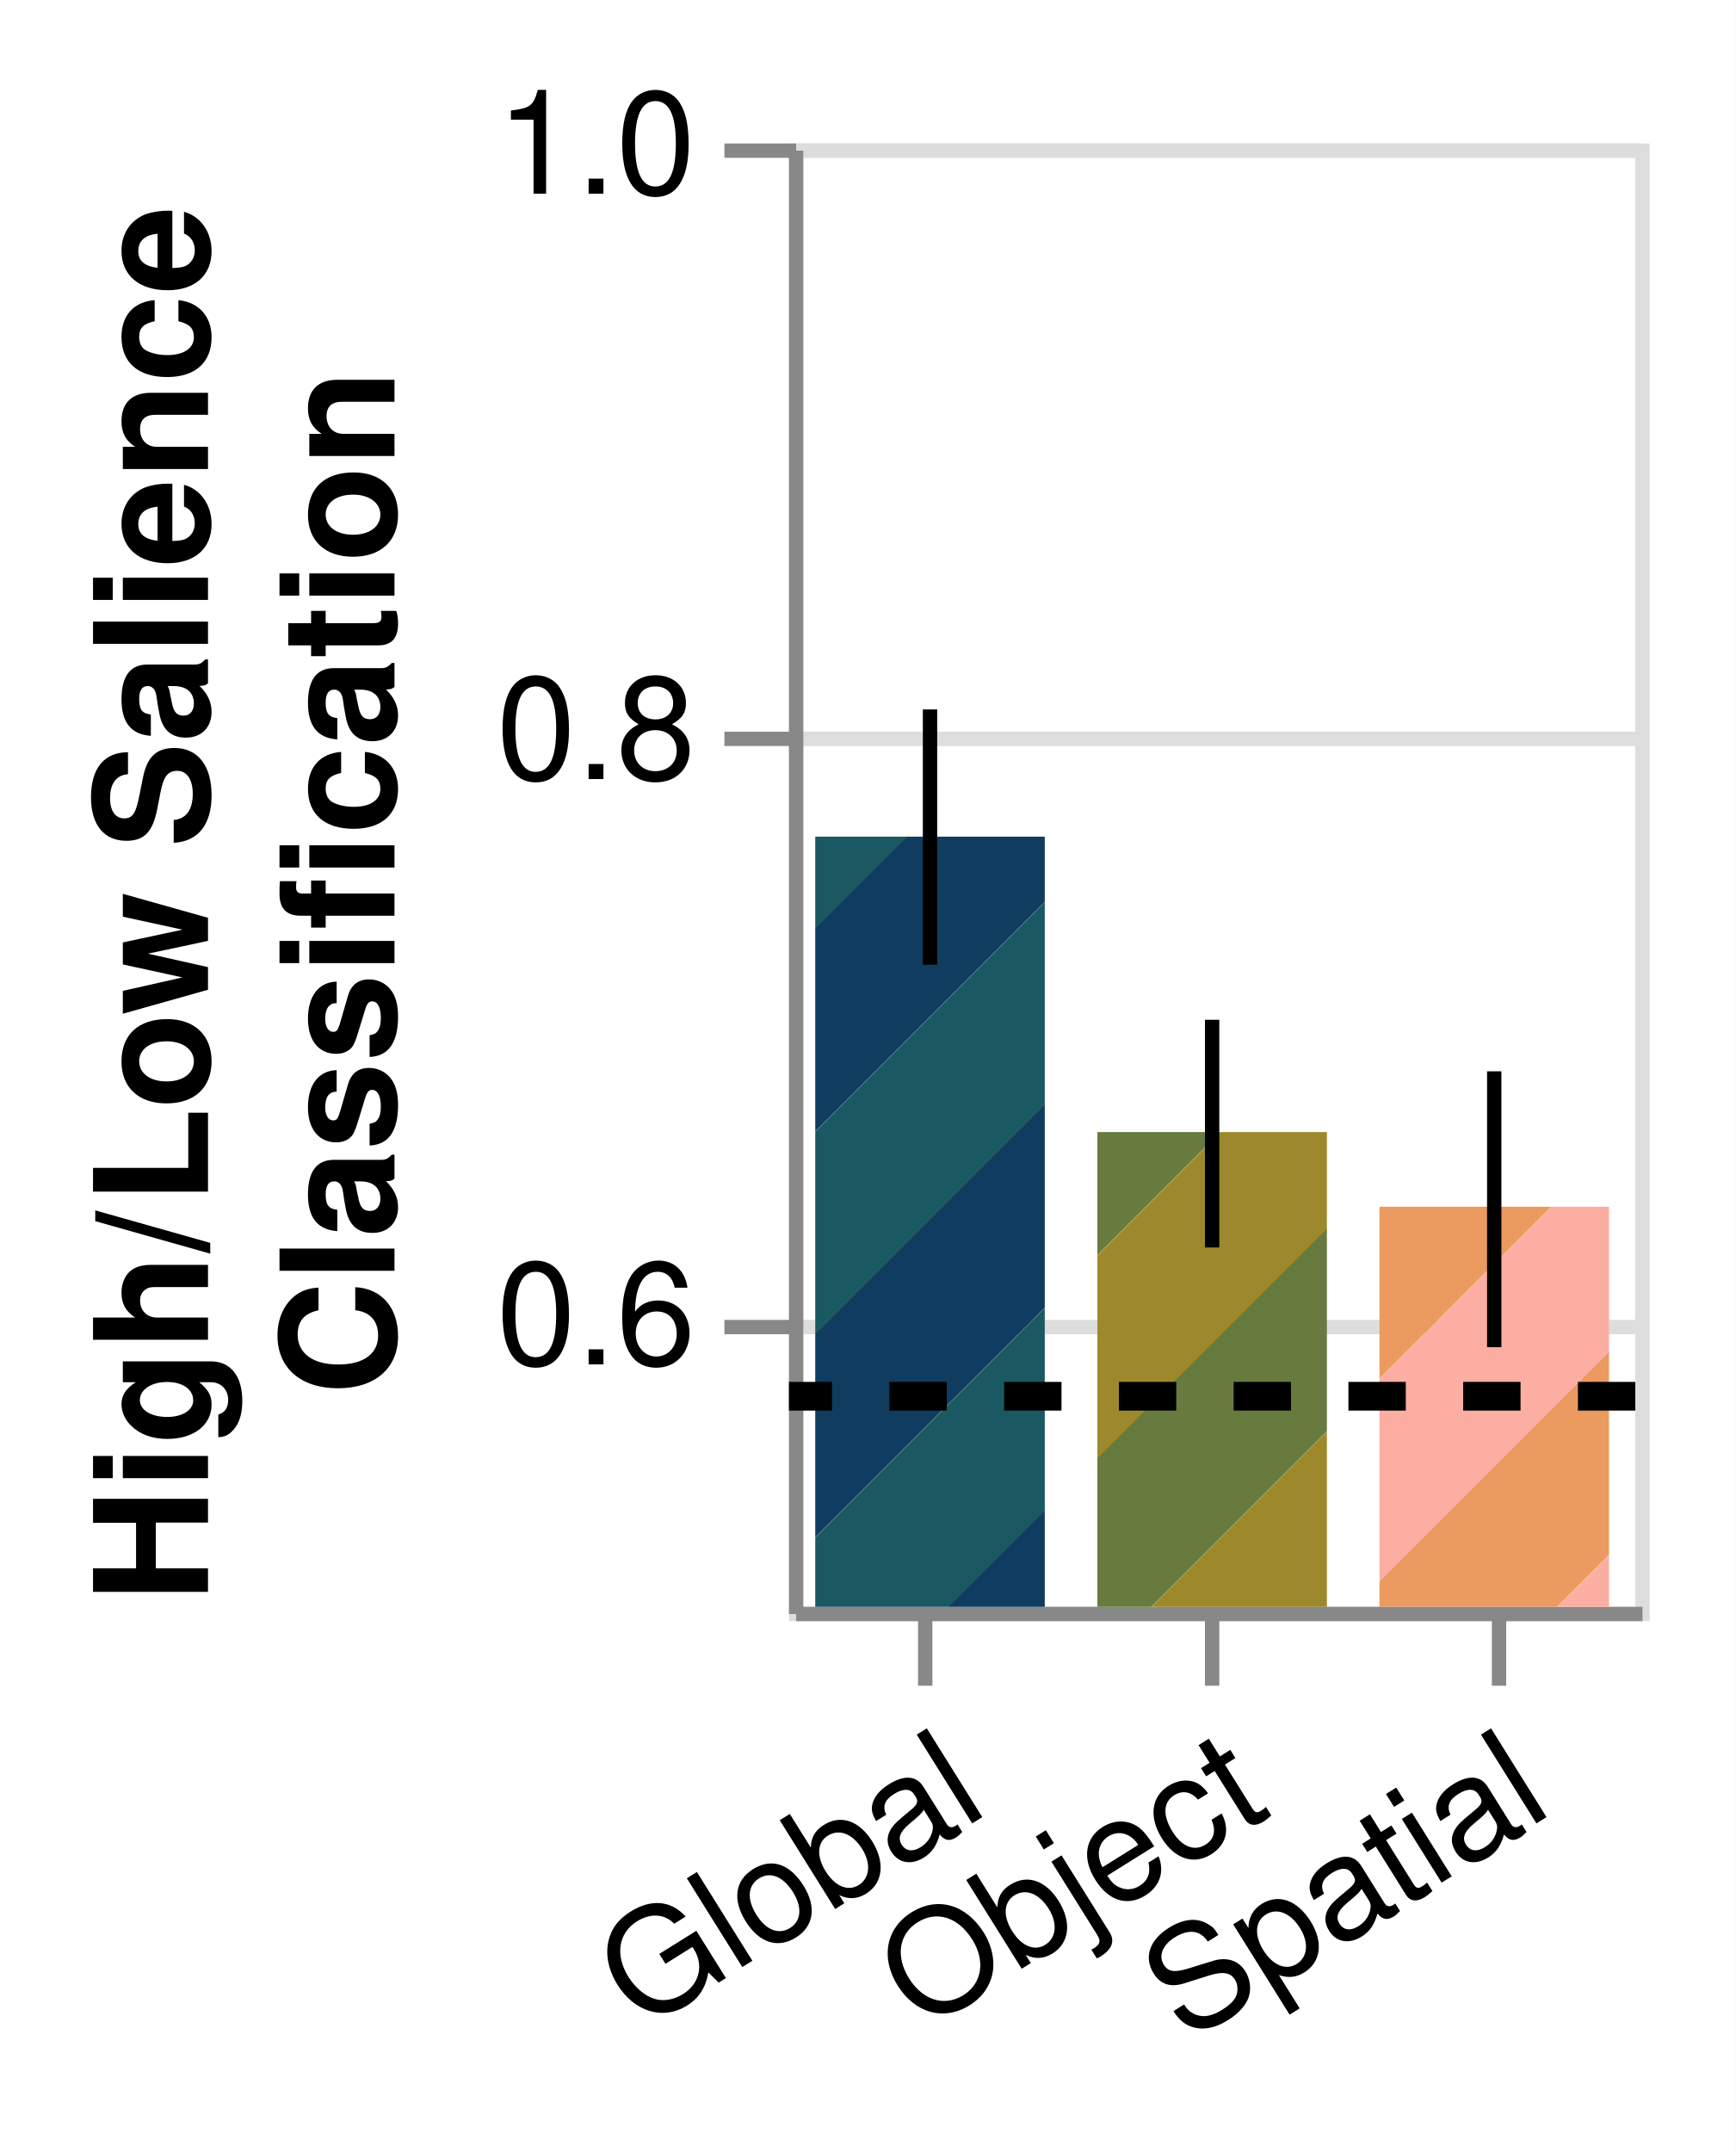
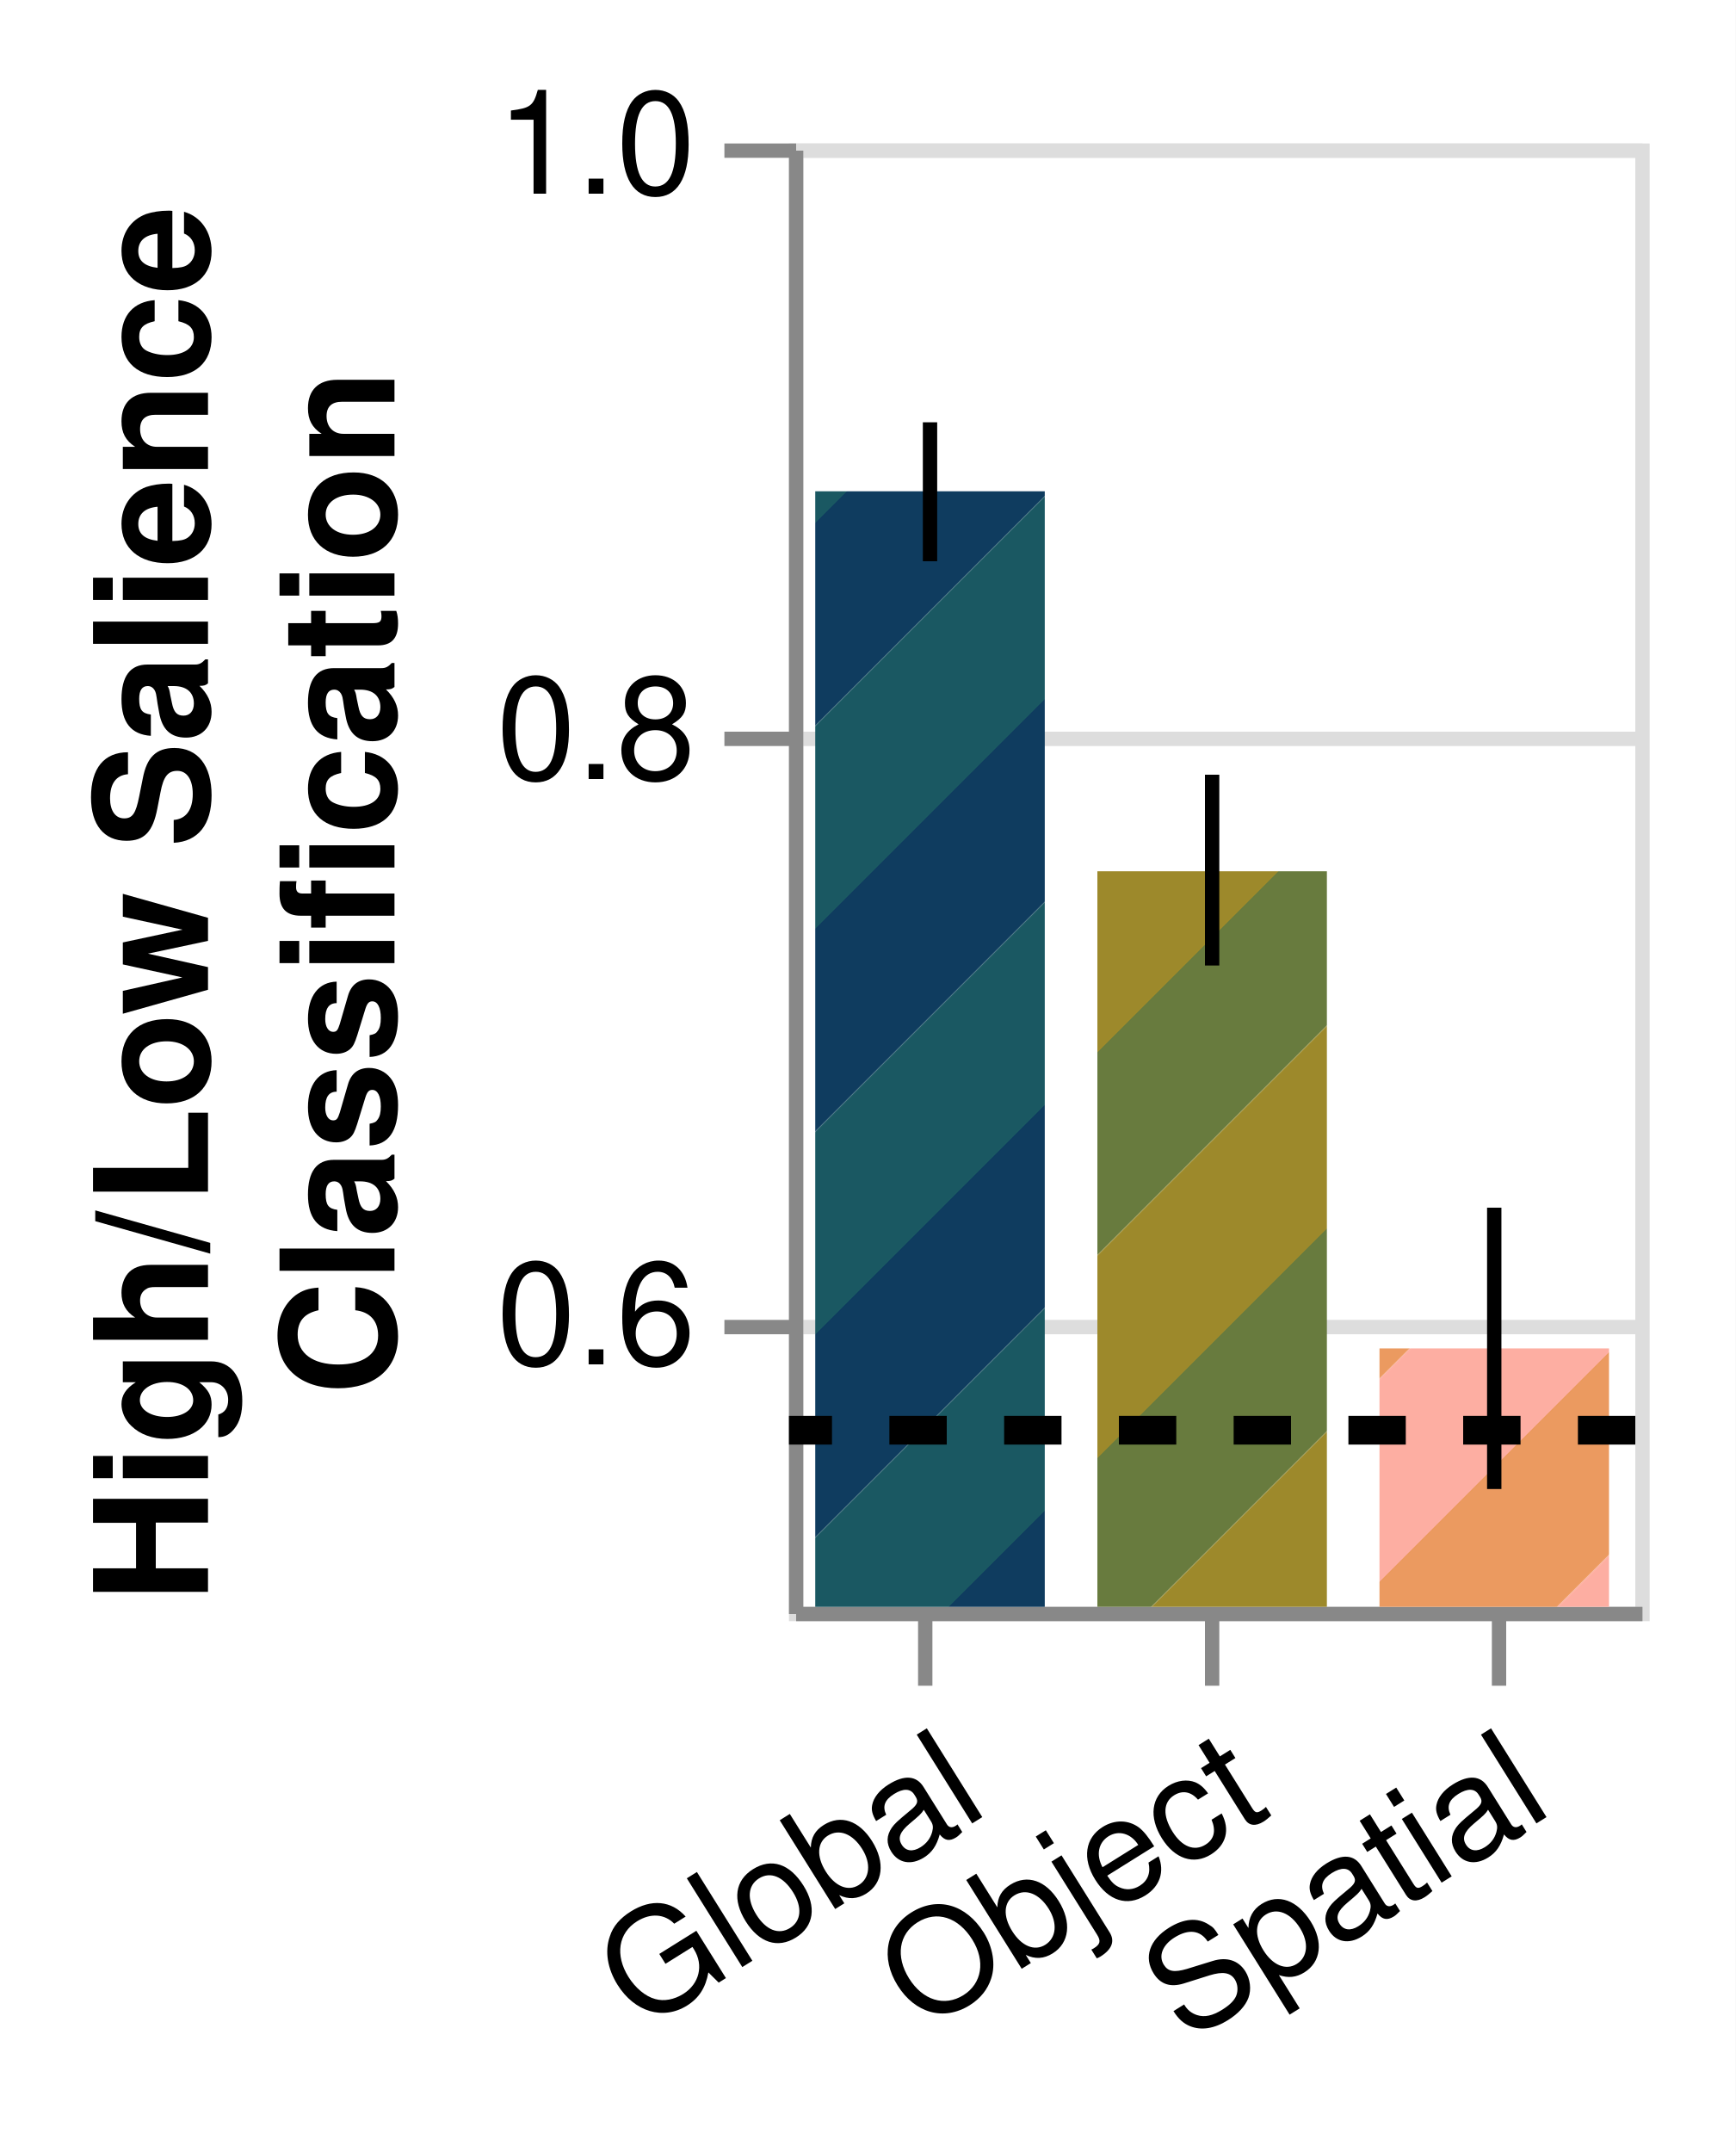
<svg xmlns="http://www.w3.org/2000/svg" class="marks" width="121" height="150" viewBox="0 0 121 150" version="1.1">
  <defs>
    <pattern id="stripe1" x="0" y="0" width="20" height="20" patternUnits="userSpaceOnUse" patternTransform="rotate(45)">
      <rect x="0" y="0" width="10" height="20" style="stroke:none;         fill:#0F3C5F;" />
      <rect x="10" y="0" width="10" height="20" style="stroke:none;         fill:#1A5862;" />
    </pattern>
    <pattern id="stripe2" x="0" y="0" width="20" height="20" patternUnits="userSpaceOnUse" patternTransform="rotate(45)">
      <rect x="0" y="0" width="10" height="20" style="stroke:none;         fill:#687B3E;" />
      <rect x="10" y="0" width="10" height="20" style="stroke:none;         fill:#9D892B;" />
    </pattern>
    <pattern id="stipre3" x="0" y="0" width="20" height="20" patternUnits="userSpaceOnUse" patternTransform="rotate(45)">
      <rect x="0" y="0" width="10" height="20" style="stroke:none;         fill:#EB9A60;" />
      <rect x="10" y="0" width="10" height="20" style="stroke:none;         fill:#FDAEA2;" />
    </pattern>
  </defs>
  <rect width="121" height="150" fill="white" />
  <g fill="none" stroke-miterlimit="10" transform="translate(55,10)">
    <g class="mark-group role-frame root" role="graphics-object" aria-roledescription="group mark container">
      <g transform="translate(0,0)">
        <path class="background" aria-hidden="true" d="M0.5,0.5h59v102h-59Z" stroke="#ddd" />
        <g>
          <g class="mark-group role-axis" aria-hidden="true">
            <g transform="translate(0.5,0.5)">
              <path class="background" aria-hidden="true" d="M0,0h0v0h0Z" pointer-events="none" />
              <g>
                <g class="mark-rule role-axis-grid" pointer-events="none">
                  <line transform="translate(0,82)" x2="59" y2="0" stroke="#ddd" stroke-width="1" opacity="1" />
                  <line transform="translate(0,41)" x2="59" y2="0" stroke="#ddd" stroke-width="1" opacity="1" />
                  <line transform="translate(0,0)" x2="59" y2="0" stroke="#ddd" stroke-width="1" opacity="1" />
                </g>
              </g>
              <path class="foreground" aria-hidden="true" d="" pointer-events="none" display="none" />
            </g>
          </g>
          <g class="mark-group role-axis" role="graphics-symbol" aria-roledescription="axis" aria-label="X-axis for a discrete scale with 3 values: global, object, spatial">
            <g transform="translate(0.5,102.5)">
              <path class="background" aria-hidden="true" d="M0,0h0v0h0Z" pointer-events="none" />
              <g>
                <g class="mark-rule role-axis-tick" pointer-events="none">
                  <line transform="translate(9,0)" x2="0" y2="5" stroke="#888" stroke-width="1" opacity="1" />
                  <line transform="translate(29,0)" x2="0" y2="5" stroke="#888" stroke-width="1" opacity="1" />
                  <line transform="translate(49,0)" x2="0" y2="5" stroke="#888" stroke-width="1" opacity="1" />
                </g>
                <g class="mark-text role-axis-label" pointer-events="none">
                  <text text-anchor="end" transform="translate(9.333333,7) rotate(328) translate(0,8)" font-family="Helvetica" font-size="10px" fill="#000" opacity="1">Global</text>
                  <text text-anchor="end" transform="translate(29,7) rotate(328) translate(0,8)" font-family="Helvetica" font-size="10px" fill="#000" opacity="1">Object</text>
                  <text text-anchor="end" transform="translate(48.66667,7) rotate(328) translate(0,8)" font-family="Helvetica" font-size="10px" fill="#000" opacity="1">Spatial</text>
                </g>
                <g class="mark-rule role-axis-domain" pointer-events="none">
                  <line transform="translate(0,0)" x2="59" y2="0" stroke="#888" stroke-width="1" opacity="1" />
                </g>
              </g>
              <path class="foreground" aria-hidden="true" d="" pointer-events="none" display="none" />
            </g>
          </g>
          <g class="mark-group role-axis" role="graphics-symbol" aria-roledescription="axis" aria-label="Y-axis titled 'High/Low Salience Classification' for a linear scale with values from 0.5 to 1.0">
            <g transform="translate(0.5,0.5)">
              <path class="background" aria-hidden="true" d="M0,0h0v0h0Z" pointer-events="none" />
              <g>
                <g class="mark-rule role-axis-tick" pointer-events="none">
                  <line transform="translate(0,82)" x2="-5" y2="0" stroke="#888" stroke-width="1" opacity="1" />
                  <line transform="translate(0,41)" x2="-5" y2="0" stroke="#888" stroke-width="1" opacity="1" />
                  <line transform="translate(0,0)" x2="-5" y2="0" stroke="#888" stroke-width="1" opacity="1" />
                </g>
                <g class="mark-text role-axis-label" pointer-events="none">
                  <text text-anchor="end" transform="translate(-7,84.6)" font-family="Helvetica" font-size="10px" fill="#000" opacity="1">0.6</text>
                  <text text-anchor="end" transform="translate(-7,43.8)" font-family="Helvetica" font-size="10px" fill="#000" opacity="1">0.8</text>
                  <text text-anchor="end" transform="translate(-7,3)" font-family="Helvetica" font-size="10px" fill="#000" opacity="1">1.0</text>
                </g>
                <g class="mark-rule role-axis-domain" pointer-events="none">
                  <line transform="translate(0,102)" x2="0" y2="-102" stroke="#888" stroke-width="1" opacity="1" />
                </g>
                <g class="mark-text role-axis-title" pointer-events="none">
                  <text text-anchor="middle" transform="translate(-39,51) rotate(-90) translate(0,-2)" font-family="Helvetica" font-size="11px" font-weight="bold" fill="#000" opacity="1">
                    <tspan>High/Low Salience</tspan>
                    <tspan x="0" dy="13">Classification</tspan>
                  </text>
                </g>
              </g>
              <path class="foreground" aria-hidden="true" d="" pointer-events="none" display="none" />
            </g>
          </g>
          <g class="mark-rect role-mark layer_0_marks" role="graphics-object" aria-roledescription="rect mark container">
-             <path aria-label=": global; condition: global; High/Low Salience, Classification: 0.763145671737" role="graphics-symbol" aria-roledescription="bar" d="M1.833,48.318h16v53.682h-16Z" fill="url(#stripe1)" />
-             <path aria-label=": object; condition: object; High/Low Salience, Classification: 0.662215724722" role="graphics-symbol" aria-roledescription="bar" d="M21.5,68.908h16v33.092h-16Z" fill="url(#stripe2)" />
-             <path aria-label=": spatial; condition: spatial; High/Low Salience, Classification: 0.636701334906" role="graphics-symbol" aria-roledescription="bar" d="M41.167,74.113h16v27.887h-16Z" fill="url(#stipre3)" />
+             <path aria-label=": global; condition: global; High/Low Salience, Classification: 0.881159027845" role="graphics-symbol" aria-roledescription="bar" d="M1.833,24.244h16v77.756h-16Z" fill="url(#stripe1)" />
+             <path aria-label=": object; condition: object; High/Low Salience, Classification: 0.751323823654" role="graphics-symbol" aria-roledescription="bar" d="M21.5,50.73h16v51.27h-16Z" fill="url(#stripe2)" />
+             <path aria-label=": spatial; condition: spatial; High/Low Salience, Classification: 0.58829621682" role="graphics-symbol" aria-roledescription="bar" d="M41.167,83.988h16v18.012h-16Z" fill="url(#stipre3)" />
          </g>
          <g class="mark-rule role-mark layer_1_marks" role="graphics-object" aria-roledescription="rule mark container">
-             <line aria-label=": global; upper_lower: 0.80661329209; upper: 0.80661329209; lower: 0.71940976082" role="graphics-symbol" aria-roledescription="errorbar" transform="translate(9.833333,57.24041)" x2="0" y2="-17.79" stroke="black" />
-             <line aria-label=": object; upper_lower: 0.700582309134; upper: 0.700582309134; lower: 0.622785106322" role="graphics-symbol" aria-roledescription="errorbar" transform="translate(29.5,76.95184)" x2="0" y2="-15.871" stroke="black" />
-             <line aria-label=": spatial; upper_lower: 0.682975279091; upper: 0.682975279091; lower: 0.588711546615" role="graphics-symbol" aria-roledescription="errorbar" transform="translate(49.16667,83.90284)" x2="0" y2="-19.23" stroke="black" />
+             <line aria-label=": global; upper_lower: 0.904733647072; upper: 0.904733647072; lower: 0.857251480962" role="graphics-symbol" aria-roledescription="errorbar" transform="translate(9.833333,29.1207)" x2="0" y2="-9.686" stroke="black" />
+             <line aria-label=": object; upper_lower: 0.784316068009; upper: 0.784316068009; lower: 0.719126196406" role="graphics-symbol" aria-roledescription="errorbar" transform="translate(29.5,57.29826)" x2="0" y2="-13.299" stroke="black" />
+             <line aria-label=": spatial; upper_lower: 0.636382224262; upper: 0.636382224262; lower: 0.540253837646" role="graphics-symbol" aria-roledescription="errorbar" transform="translate(49.16667,93.78822)" x2="0" y2="-19.61" stroke="black" />
          </g>
          <g class="mark-rule role-mark layer_2_layer_0_marks" role="graphics-symbol" aria-roledescription="rule mark container">
-             <line transform="translate(59,87.32211)" x2="-59" y2="0" stroke="black" stroke-width="2" stroke-dasharray="4,4" />
+             <line transform="translate(59,89.69071)" x2="-59" y2="0" stroke="black" stroke-width="2" stroke-dasharray="4,4" />
          </g>
        </g>
        <path class="foreground" aria-hidden="true" d="" display="none" />
      </g>
    </g>
  </g>
</svg>
